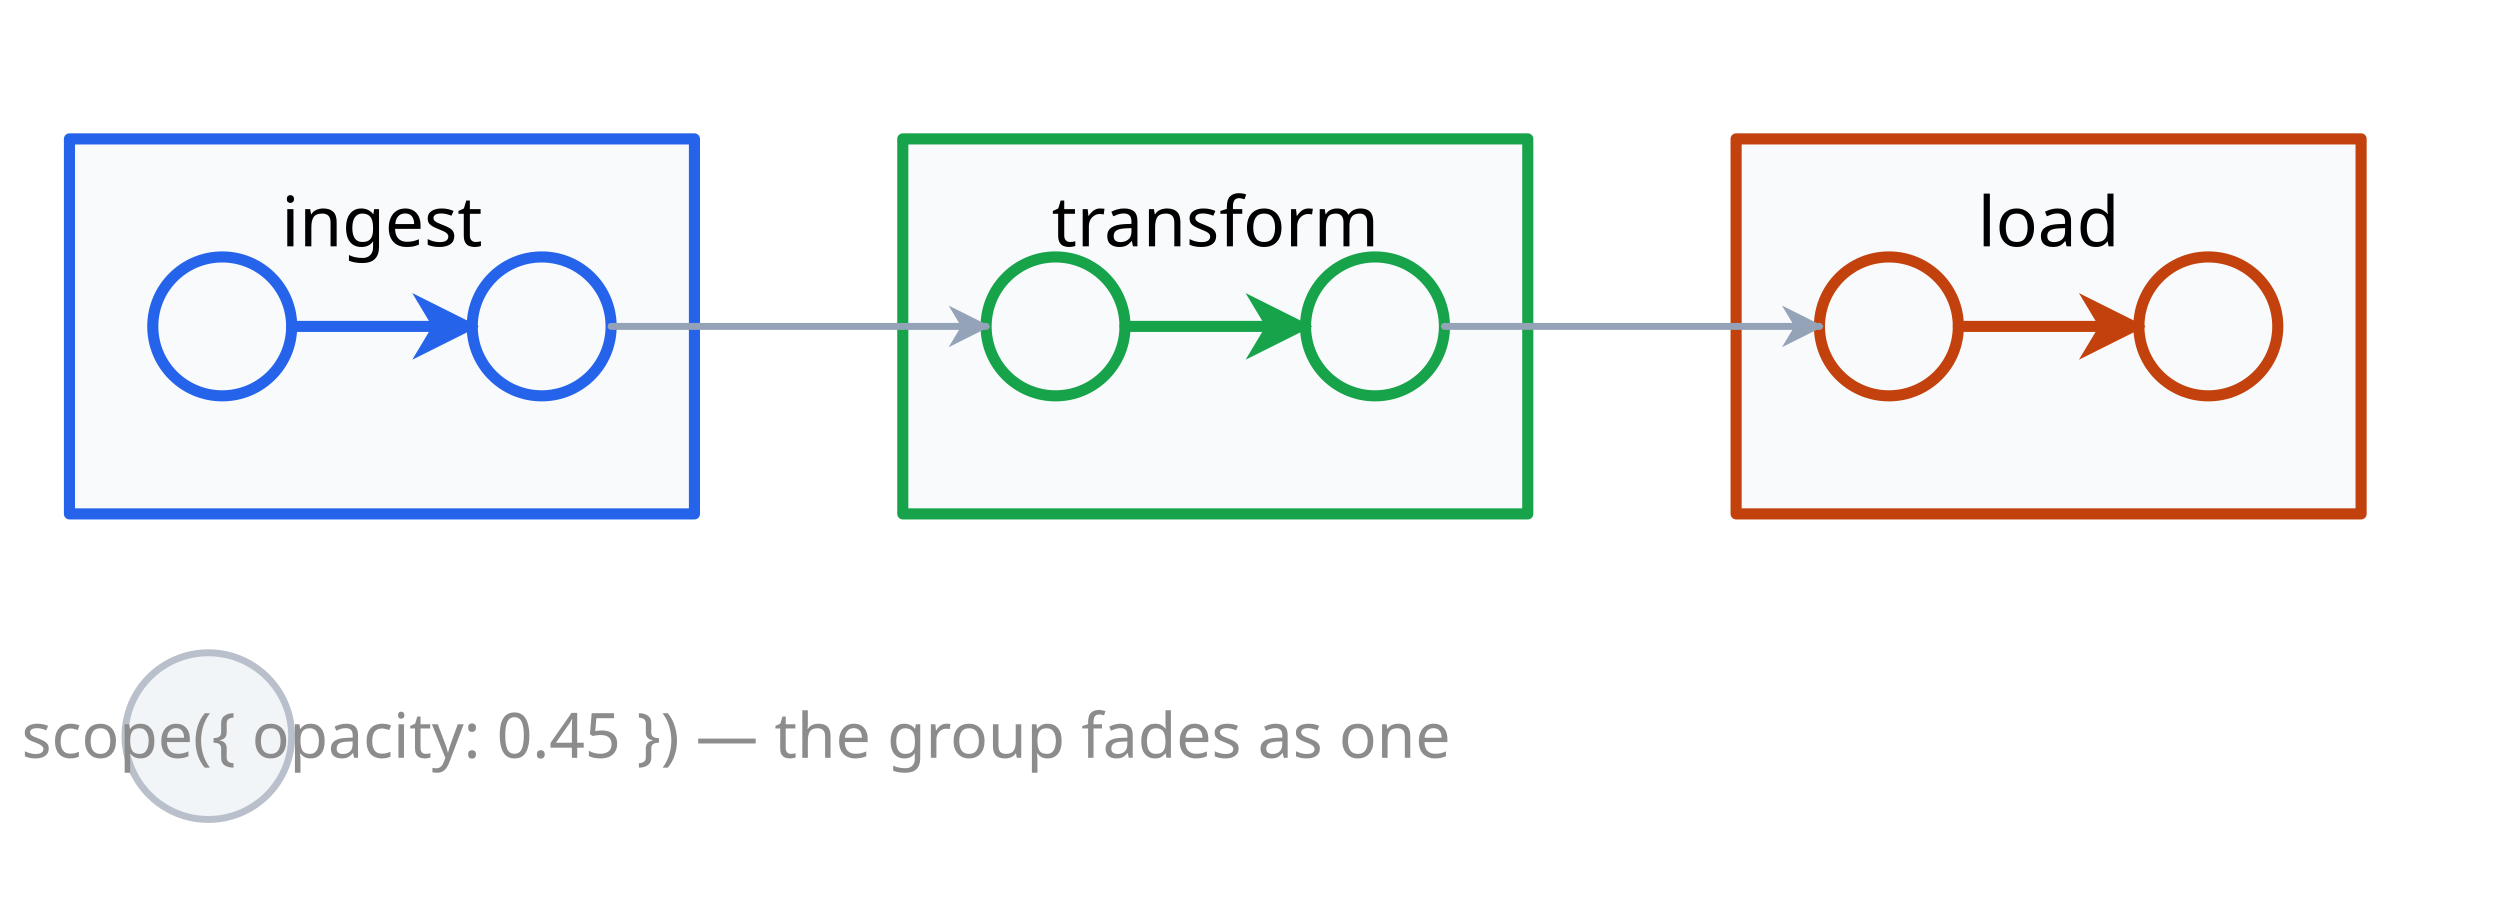
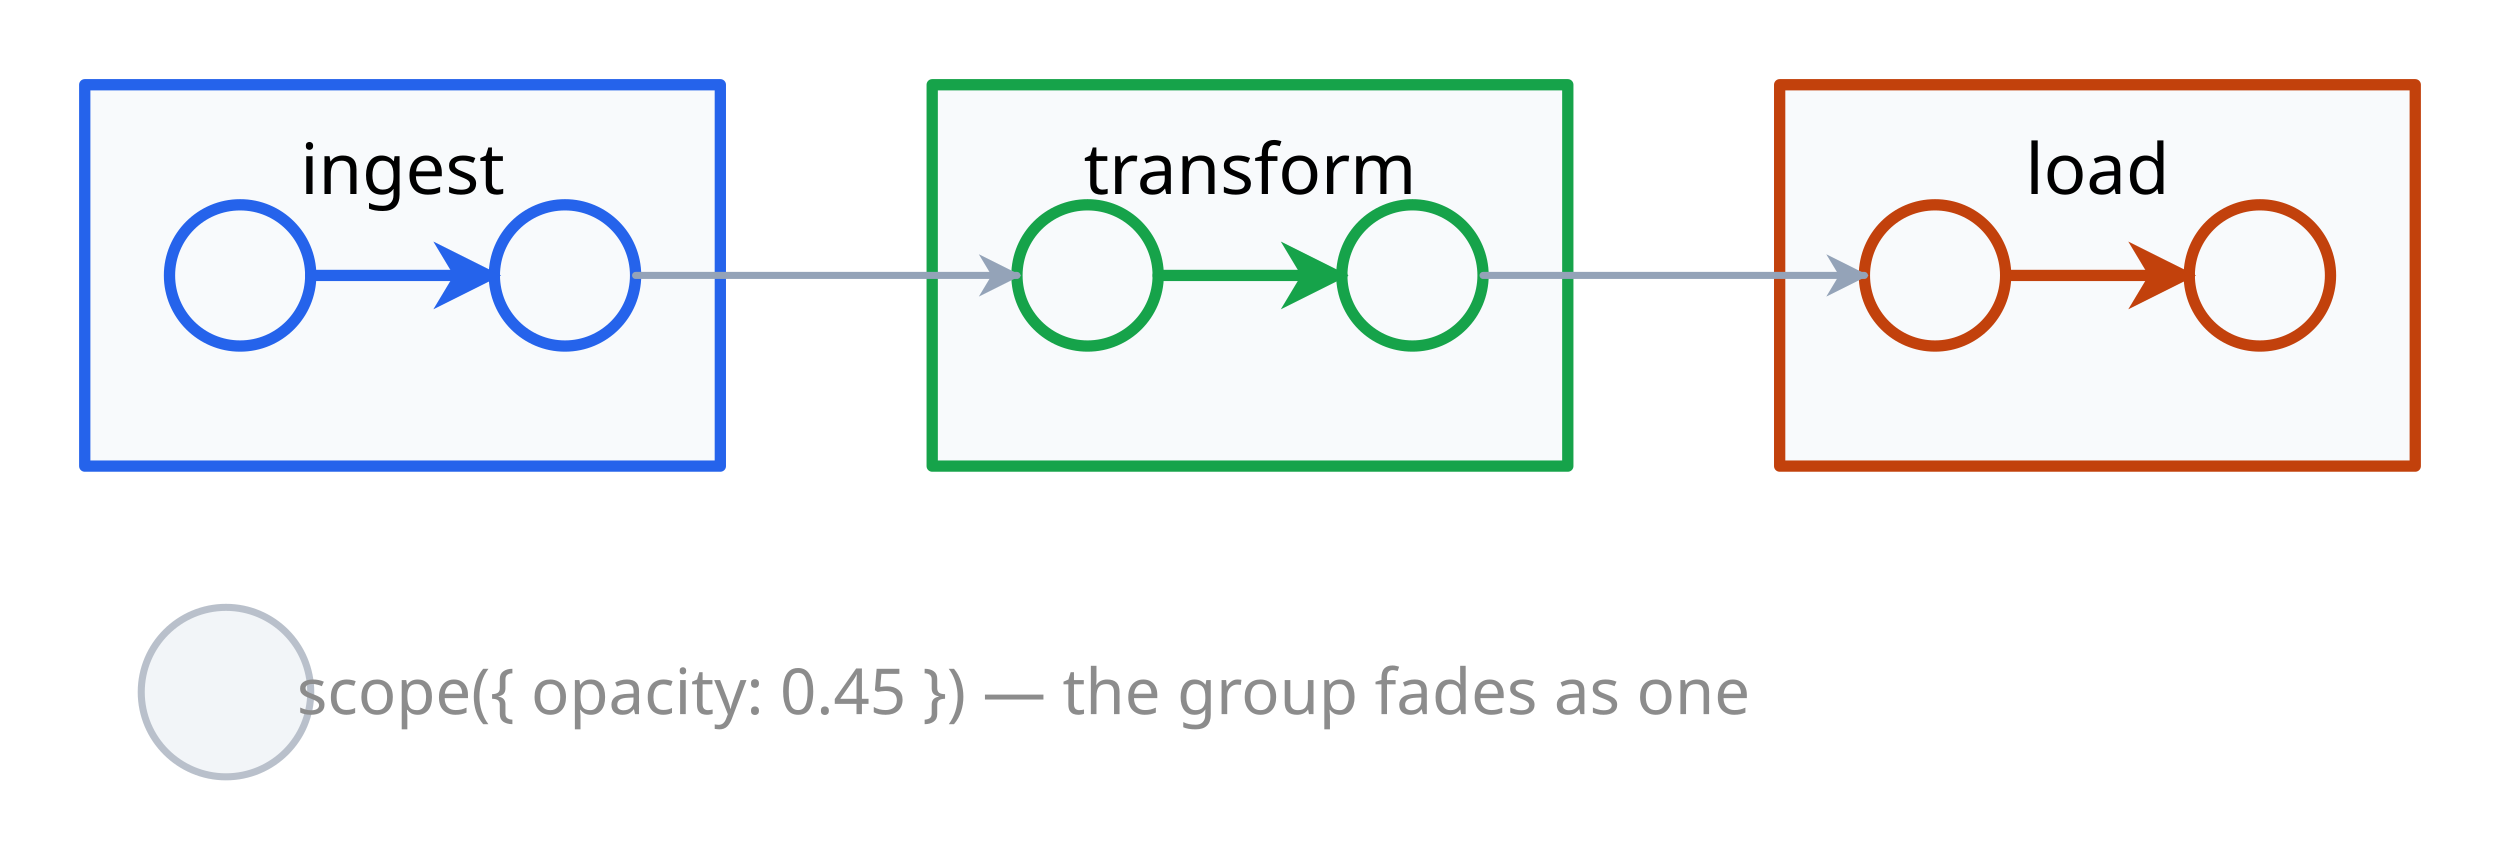
- <svg xmlns="http://www.w3.org/2000/svg" width="360" height="130" viewBox="0 0 360 130">
+ <svg xmlns="http://www.w3.org/2000/svg" width="354" height="122" viewBox="-2 8 354 122">
  <defs>
    <marker markerWidth="6" markerHeight="6" viewBox="0 0 10 10" id="arrow-stealth-2563eb" refX="9" refY="5" orient="auto">
      <path d="M 0 0 L 10 5 L 0 10 L 3 5 z" fill="#2563eb" />
    </marker>
    <marker markerWidth="6" markerHeight="6" viewBox="0 0 10 10" id="arrow-stealth-16a34a" refX="9" refY="5" orient="auto">
      <path d="M 0 0 L 10 5 L 0 10 L 3 5 z" fill="#16a34a" />
    </marker>
    <marker markerWidth="6" markerHeight="6" viewBox="0 0 10 10" id="arrow-stealth-c2410c" refX="9" refY="5" orient="auto">
      <path d="M 0 0 L 10 5 L 0 10 L 3 5 z" fill="#c2410c" />
    </marker>
    <marker markerWidth="6" markerHeight="6" viewBox="0 0 10 10" id="arrow-stealth-94a3b8" refX="9" refY="5" orient="auto">
      <path d="M 0 0 L 10 5 L 0 10 L 3 5 z" fill="#94a3b8" />
    </marker>
  </defs>
  <g transform="matrix(1 0 0 1 10 20)">
    <rect width="90" height="54" stroke="#2563eb" stroke-width="1.6" stroke-opacity="1" stroke-linecap="round" stroke-linejoin="round" fill="#f8fafc" fill-opacity="1" opacity="1" x="0" y="0" />
    <g>
      <path d="M 12 27 A 10 10 0 1 0 32 27 A 10 10 0 1 0 12 27" stroke="#2563eb" stroke-width="1.6" stroke-opacity="1" stroke-linecap="round" stroke-linejoin="round" fill="none" fill-opacity="1" opacity="1" />
    </g>
    <g>
      <path d="M 58 27 A 10 10 0 1 0 78 27 A 10 10 0 1 0 58 27" stroke="#2563eb" stroke-width="1.6" stroke-opacity="1" stroke-linecap="round" stroke-linejoin="round" fill="none" fill-opacity="1" opacity="1" />
    </g>
    <g>
      <path d="M 32 27 L 58 27" stroke="#2563eb" stroke-width="1.6" stroke-opacity="1" stroke-linecap="round" stroke-linejoin="round" fill="none" fill-opacity="1" opacity="1" marker-end="url(#arrow-stealth-2563eb)" />
    </g>
    <text x="45" y="12" font-family="sans-serif" font-size="10" font-weight="normal" fill="#000000" text-anchor="middle" dominant-baseline="middle">ingest</text>
  </g>
  <g transform="matrix(1 0 0 1 130 20)">
    <rect width="90" height="54" stroke="#16a34a" stroke-width="1.6" stroke-opacity="1" stroke-linecap="round" stroke-linejoin="round" fill="#f8fafc" fill-opacity="1" opacity="1" x="0" y="0" />
    <g>
      <path d="M 12 27 A 10 10 0 1 0 32 27 A 10 10 0 1 0 12 27" stroke="#16a34a" stroke-width="1.6" stroke-opacity="1" stroke-linecap="round" stroke-linejoin="round" fill="none" fill-opacity="1" opacity="1" />
    </g>
    <g>
      <path d="M 58 27 A 10 10 0 1 0 78 27 A 10 10 0 1 0 58 27" stroke="#16a34a" stroke-width="1.6" stroke-opacity="1" stroke-linecap="round" stroke-linejoin="round" fill="none" fill-opacity="1" opacity="1" />
    </g>
    <g>
      <path d="M 32 27 L 58 27" stroke="#16a34a" stroke-width="1.6" stroke-opacity="1" stroke-linecap="round" stroke-linejoin="round" fill="none" fill-opacity="1" opacity="1" marker-end="url(#arrow-stealth-16a34a)" />
    </g>
    <text x="45" y="12" font-family="sans-serif" font-size="10" font-weight="normal" fill="#000000" text-anchor="middle" dominant-baseline="middle">transform</text>
  </g>
  <g transform="matrix(1 0 0 1 250 20)">
    <rect width="90" height="54" stroke="#c2410c" stroke-width="1.6" stroke-opacity="1" stroke-linecap="round" stroke-linejoin="round" fill="#f8fafc" fill-opacity="1" opacity="1" x="0" y="0" />
    <g>
      <path d="M 12 27 A 10 10 0 1 0 32 27 A 10 10 0 1 0 12 27" stroke="#c2410c" stroke-width="1.6" stroke-opacity="1" stroke-linecap="round" stroke-linejoin="round" fill="none" fill-opacity="1" opacity="1" />
    </g>
    <g>
      <path d="M 58 27 A 10 10 0 1 0 78 27 A 10 10 0 1 0 58 27" stroke="#c2410c" stroke-width="1.6" stroke-opacity="1" stroke-linecap="round" stroke-linejoin="round" fill="none" fill-opacity="1" opacity="1" />
    </g>
    <g>
      <path d="M 32 27 L 58 27" stroke="#c2410c" stroke-width="1.6" stroke-opacity="1" stroke-linecap="round" stroke-linejoin="round" fill="none" fill-opacity="1" opacity="1" marker-end="url(#arrow-stealth-c2410c)" />
    </g>
    <text x="45" y="12" font-family="sans-serif" font-size="10" font-weight="normal" fill="#000000" text-anchor="middle" dominant-baseline="middle">load</text>
  </g>
  <g>
    <path d="M 88 47 L 142 47" stroke="#94a3b8" stroke-width="1" stroke-opacity="1" stroke-linecap="round" stroke-linejoin="round" fill="none" fill-opacity="1" opacity="1" marker-end="url(#arrow-stealth-94a3b8)" />
  </g>
  <g>
    <path d="M 208 47 L 262 47" stroke="#94a3b8" stroke-width="1" stroke-opacity="1" stroke-linecap="round" stroke-linejoin="round" fill="none" fill-opacity="1" opacity="1" marker-end="url(#arrow-stealth-94a3b8)" />
  </g>
  <g transform="matrix(1 0 0 1 10 92)" opacity="0.45">
    <circle r="12" stroke="#64748b" stroke-width="1" stroke-opacity="1" stroke-linecap="round" stroke-linejoin="round" fill="#e2e8f0" fill-opacity="1" opacity="1" cx="20" cy="14" />
-     <text x="96" y="14" font-family="sans-serif" font-size="9" font-weight="normal" fill="#000000" text-anchor="middle" dominant-baseline="middle">scope({ opacity: 0.45 }) — the group fades as one</text>
+     <text x="132.93" y="14" font-family="sans-serif" font-size="9" font-weight="normal" fill="#000000" text-anchor="middle" dominant-baseline="middle">scope({ opacity: 0.45 }) — the group fades as one</text>
  </g>
</svg>
